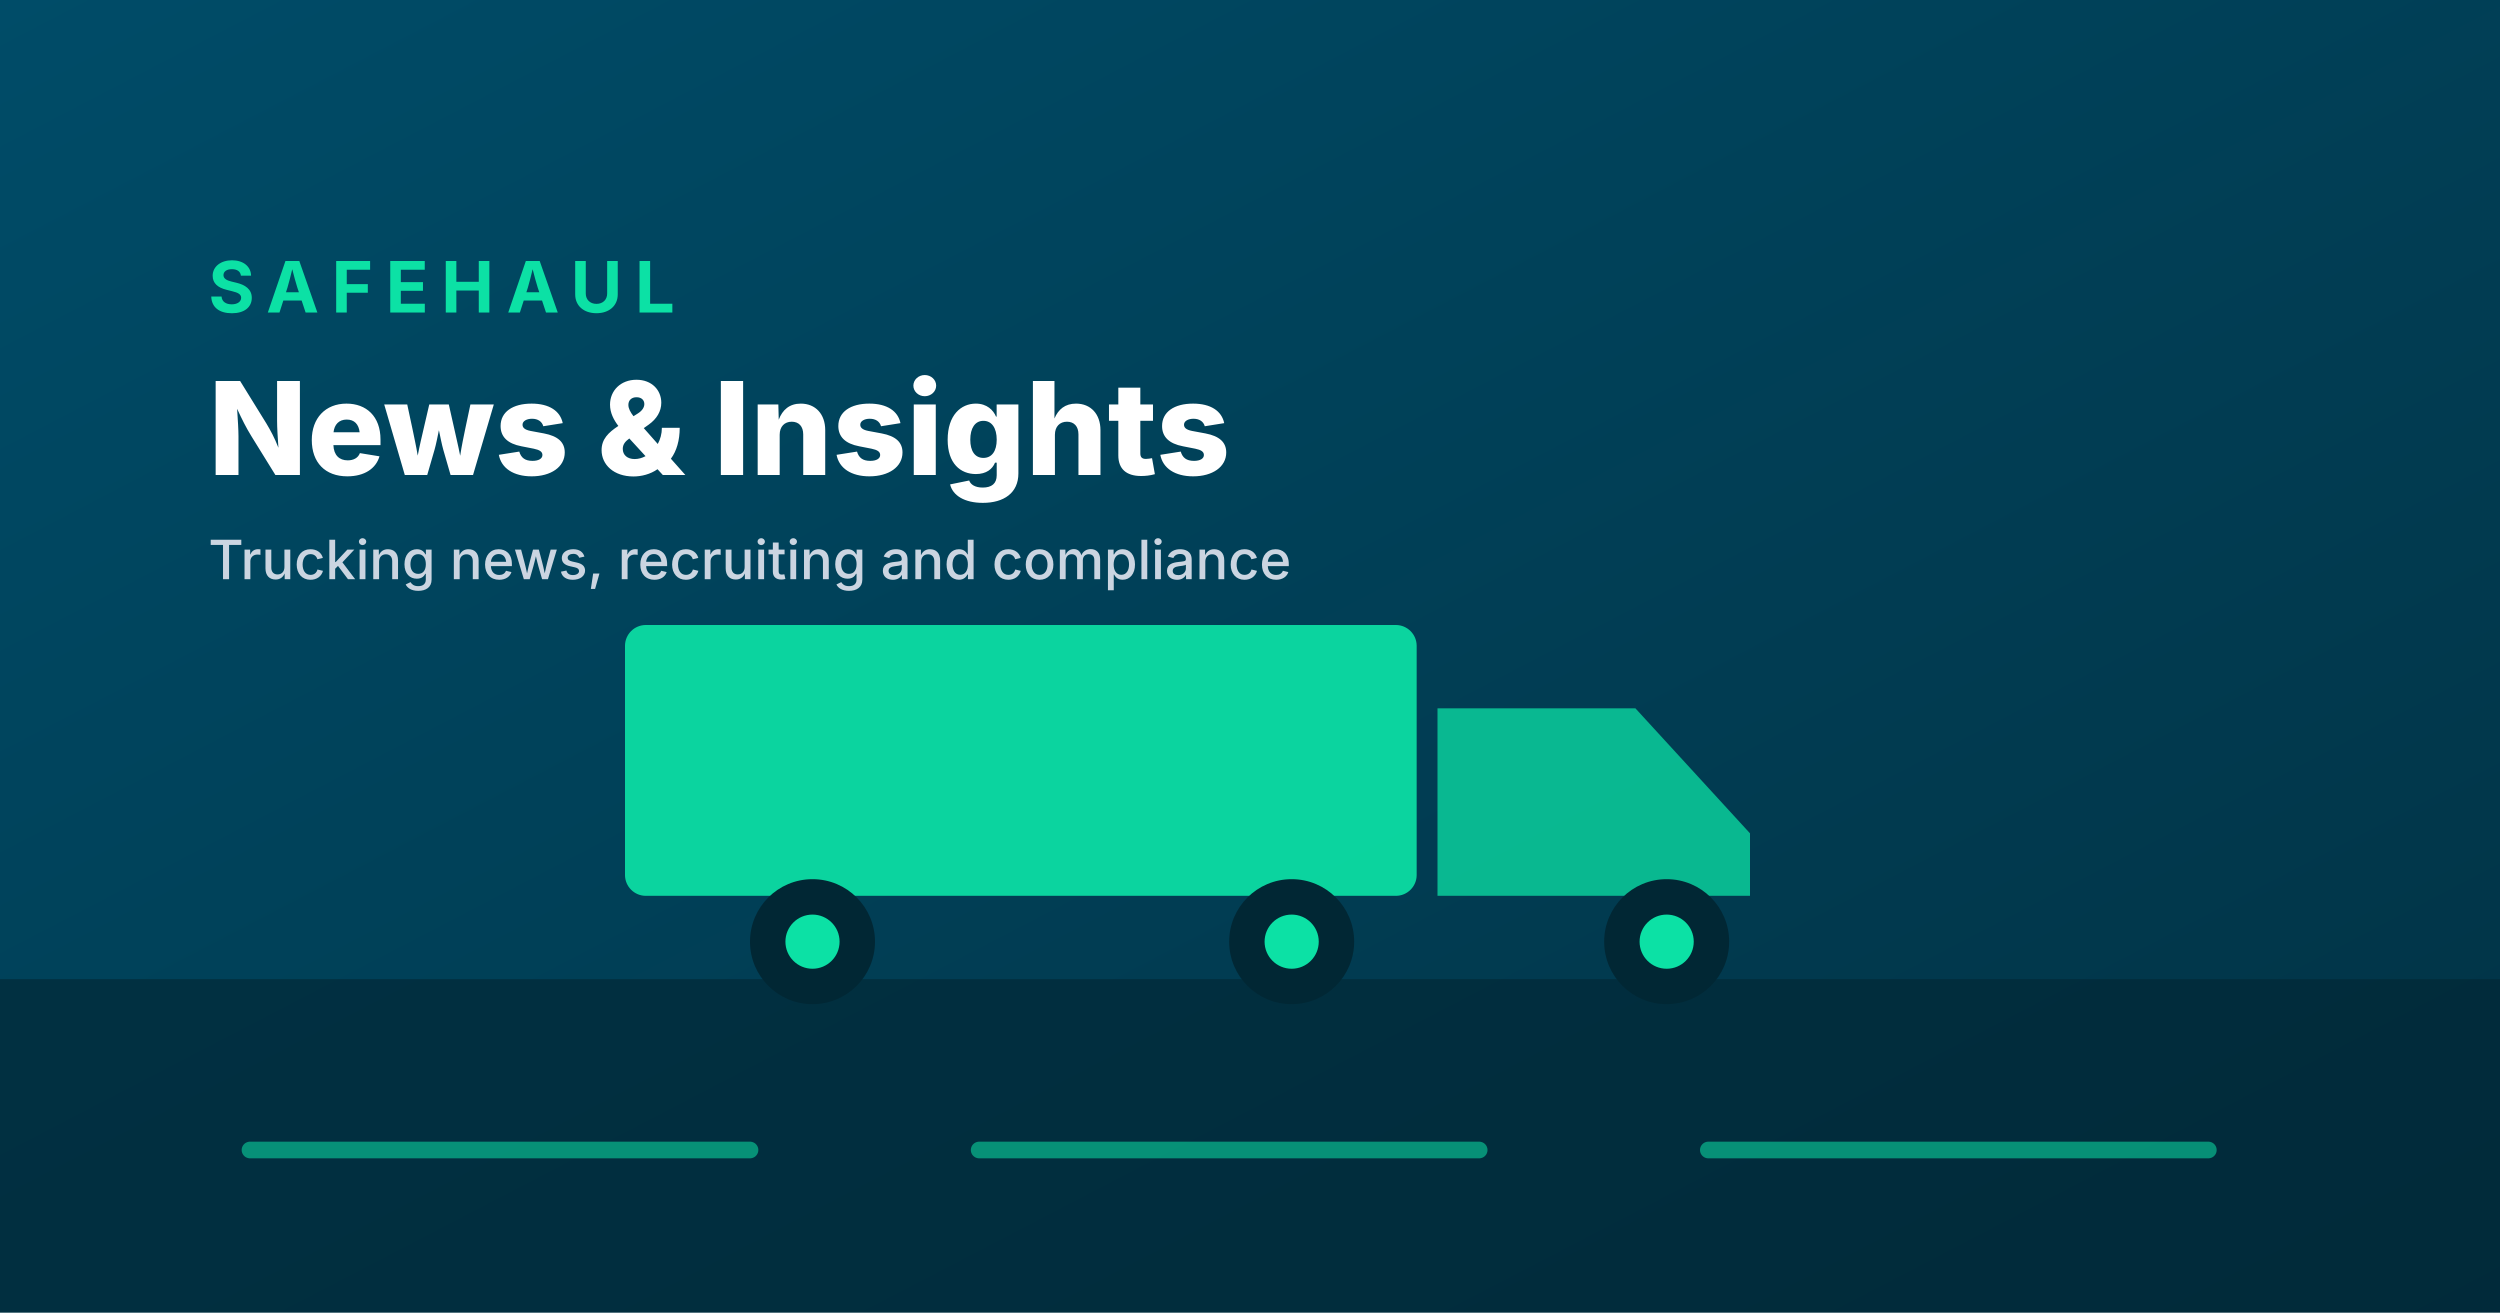
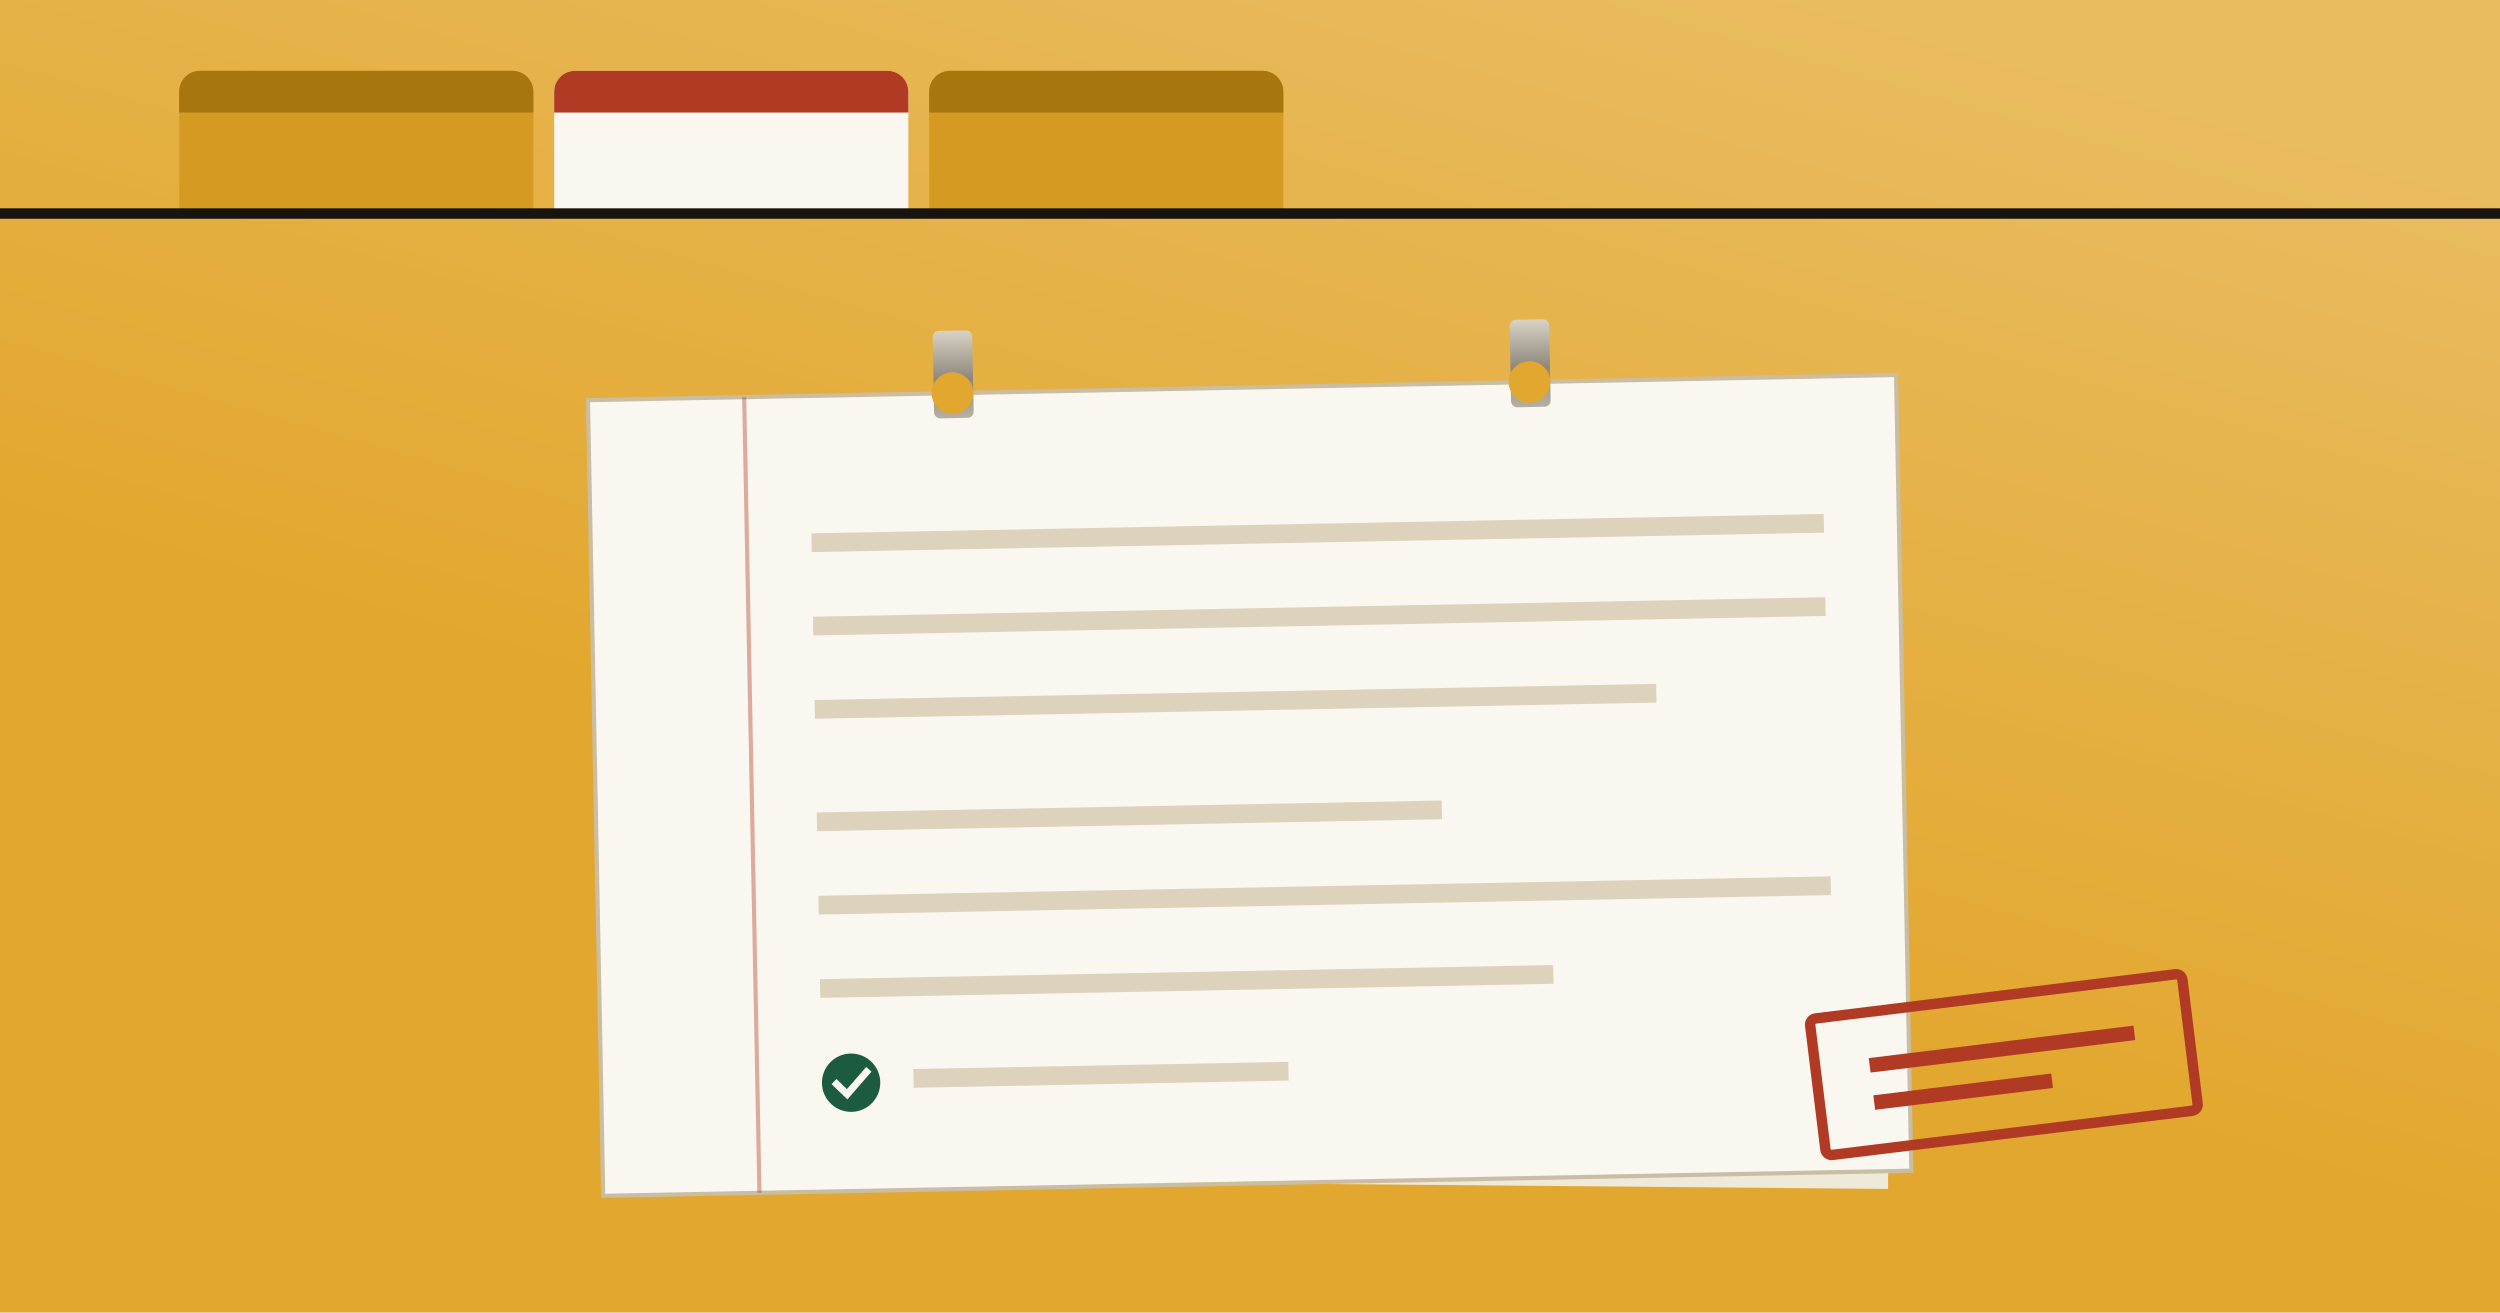
<svg xmlns="http://www.w3.org/2000/svg" viewBox="0 0 1200 630" width="1200" height="630" role="img" aria-label="SafeHaul News and Insights">
  <defs>
-     <linearGradient id="bg" x1="0" y1="0" x2="1" y2="1">
-       <stop offset="0%" stop-color="#004C68" />
-       <stop offset="100%" stop-color="#013244" />
+     <linearGradient id="lit" x1="0.75" y1="0" x2="0.2" y2="1">
+       <stop offset="0" stop-color="#ffffff" stop-opacity="0.24" />
+       <stop offset="0.62" stop-color="#ffffff" stop-opacity="0" />
+     </linearGradient>
+     <linearGradient id="prong" x1="0" y1="0" x2="0" y2="1">
+       <stop offset="0" stop-color="#d9d3c6" />
+       <stop offset="0.55" stop-color="#8e887c" />
+       <stop offset="1" stop-color="#b6b0a4" />
    </linearGradient>
  </defs>
-   <rect width="1200" height="630" fill="url(#bg)" />
-   <path d="M0 470 H1200 V630 H0 Z" fill="#012734" opacity="0.65" />
-   <path d="M120 552 H360 M470 552 H710 M820 552 H1060" stroke="#0CE1A5" stroke-width="8" stroke-linecap="round" opacity="0.55" />
-   <rect x="300" y="300" width="380" height="130" rx="10" fill="#0CE1A5" opacity="0.92" />
-   <path d="M690 340 h95 l55 60 v30 h-150 Z" fill="#0CE1A5" opacity="0.75" />
-   <circle cx="390" cy="452" r="30" fill="#012734" />
-   <circle cx="390" cy="452" r="13" fill="#0CE1A5" />
-   <circle cx="620" cy="452" r="30" fill="#012734" />
-   <circle cx="620" cy="452" r="13" fill="#0CE1A5" />
-   <circle cx="800" cy="452" r="30" fill="#012734" />
-   <circle cx="800" cy="452" r="13" fill="#0CE1A5" />
-   <text x="100" y="150" font-family="Inter, system-ui, -apple-system, sans-serif" font-size="34" font-weight="700" fill="#0CE1A5" letter-spacing="6">SAFEHAUL</text>
-   <text x="100" y="228" font-family="Inter, system-ui, -apple-system, sans-serif" font-size="62" font-weight="800" fill="#ffffff">News &amp; Insights</text>
-   <text x="100" y="278" font-family="Inter, system-ui, -apple-system, sans-serif" font-size="26" font-weight="500" fill="#cbd5e1">Trucking news, recruiting and compliance</text>
+   <rect width="1200" height="630" fill="#e2a72e" />
+   <rect width="1200" height="630" fill="url(#lit)" />
+   <g>
+     <path d="M96 34h150a10 10 0 0 1 10 10v58H86V44a10 10 0 0 1 10-10z" fill="#d59a22" />
+     <path d="M96 34h150a10 10 0 0 1 10 10v10H86V44a10 10 0 0 1 10-10z" fill="#a8760f" />
+     <path d="M276 34h150a10 10 0 0 1 10 10v58H266V44a10 10 0 0 1 10-10z" fill="#faf7f0" />
+     <path d="M276 34h150a10 10 0 0 1 10 10v10H266V44a10 10 0 0 1 10-10z" fill="#b03a24" />
+     <path d="M456 34h150a10 10 0 0 1 10 10v58H446V44a10 10 0 0 1 10-10z" fill="#d59a22" />
+     <path d="M456 34h150a10 10 0 0 1 10 10v10H446V44a10 10 0 0 1 10-10z" fill="#a8760f" />
+     <rect x="0" y="100" width="1200" height="5" fill="#17130e" />
+   </g>
+   <g transform="translate(0 6) rotate(-1.1 600 380)">
+     <rect x="292" y="188" width="616" height="374" fill="#efe9da" transform="rotate(1.6 600 375)" />
+     <rect x="286" y="180" width="628" height="382" fill="#faf7f0" stroke="#c9bda3" stroke-width="2" />
+     <rect x="360" y="180" width="2" height="382" fill="#b03a24" opacity="0.4" />
+     <g fill="#ddd2bb">
+       <rect x="392" y="246" width="486" height="9" />
+       <rect x="392" y="286" width="486" height="9" />
+       <rect x="392" y="326" width="404" height="9" />
+       <rect x="392" y="380" width="300" height="9" />
+       <rect x="392" y="420" width="486" height="9" />
+       <rect x="392" y="460" width="352" height="9" />
+     </g>
+     <circle cx="366" cy="207" r="0" fill="none" />
+     <g transform="translate(392 496)">
+       <circle cx="14" cy="14" r="14" fill="#1d5b41" />
+       <path d="M7 14.5 12 19.5 21.5 9" fill="none" stroke="#faf7f0" stroke-width="3.4" stroke-linecap="square" />
+     </g>
+     <rect x="436" y="504" width="180" height="9" fill="#ddd2bb" />
+     <g>
+       <rect x="452" y="150" width="19" height="42" rx="3" fill="url(#prong)" />
+       <rect x="729" y="150" width="19" height="42" rx="3" fill="url(#prong)" />
+       <circle cx="461" cy="180" r="10" fill="#e2a72e" />
+       <circle cx="738" cy="180" r="10" fill="#e2a72e" />
+     </g>
+   </g>
+   <g transform="rotate(-7 962 512)">
+     <rect x="872" y="478" width="180" height="66" fill="none" stroke="#b03a24" stroke-width="5" rx="3" />
+     <g fill="#b03a24">
+       <rect x="898" y="500" width="128" height="7" />
+       <rect x="898" y="518" width="86" height="7" />
+     </g>
+   </g>
</svg>
